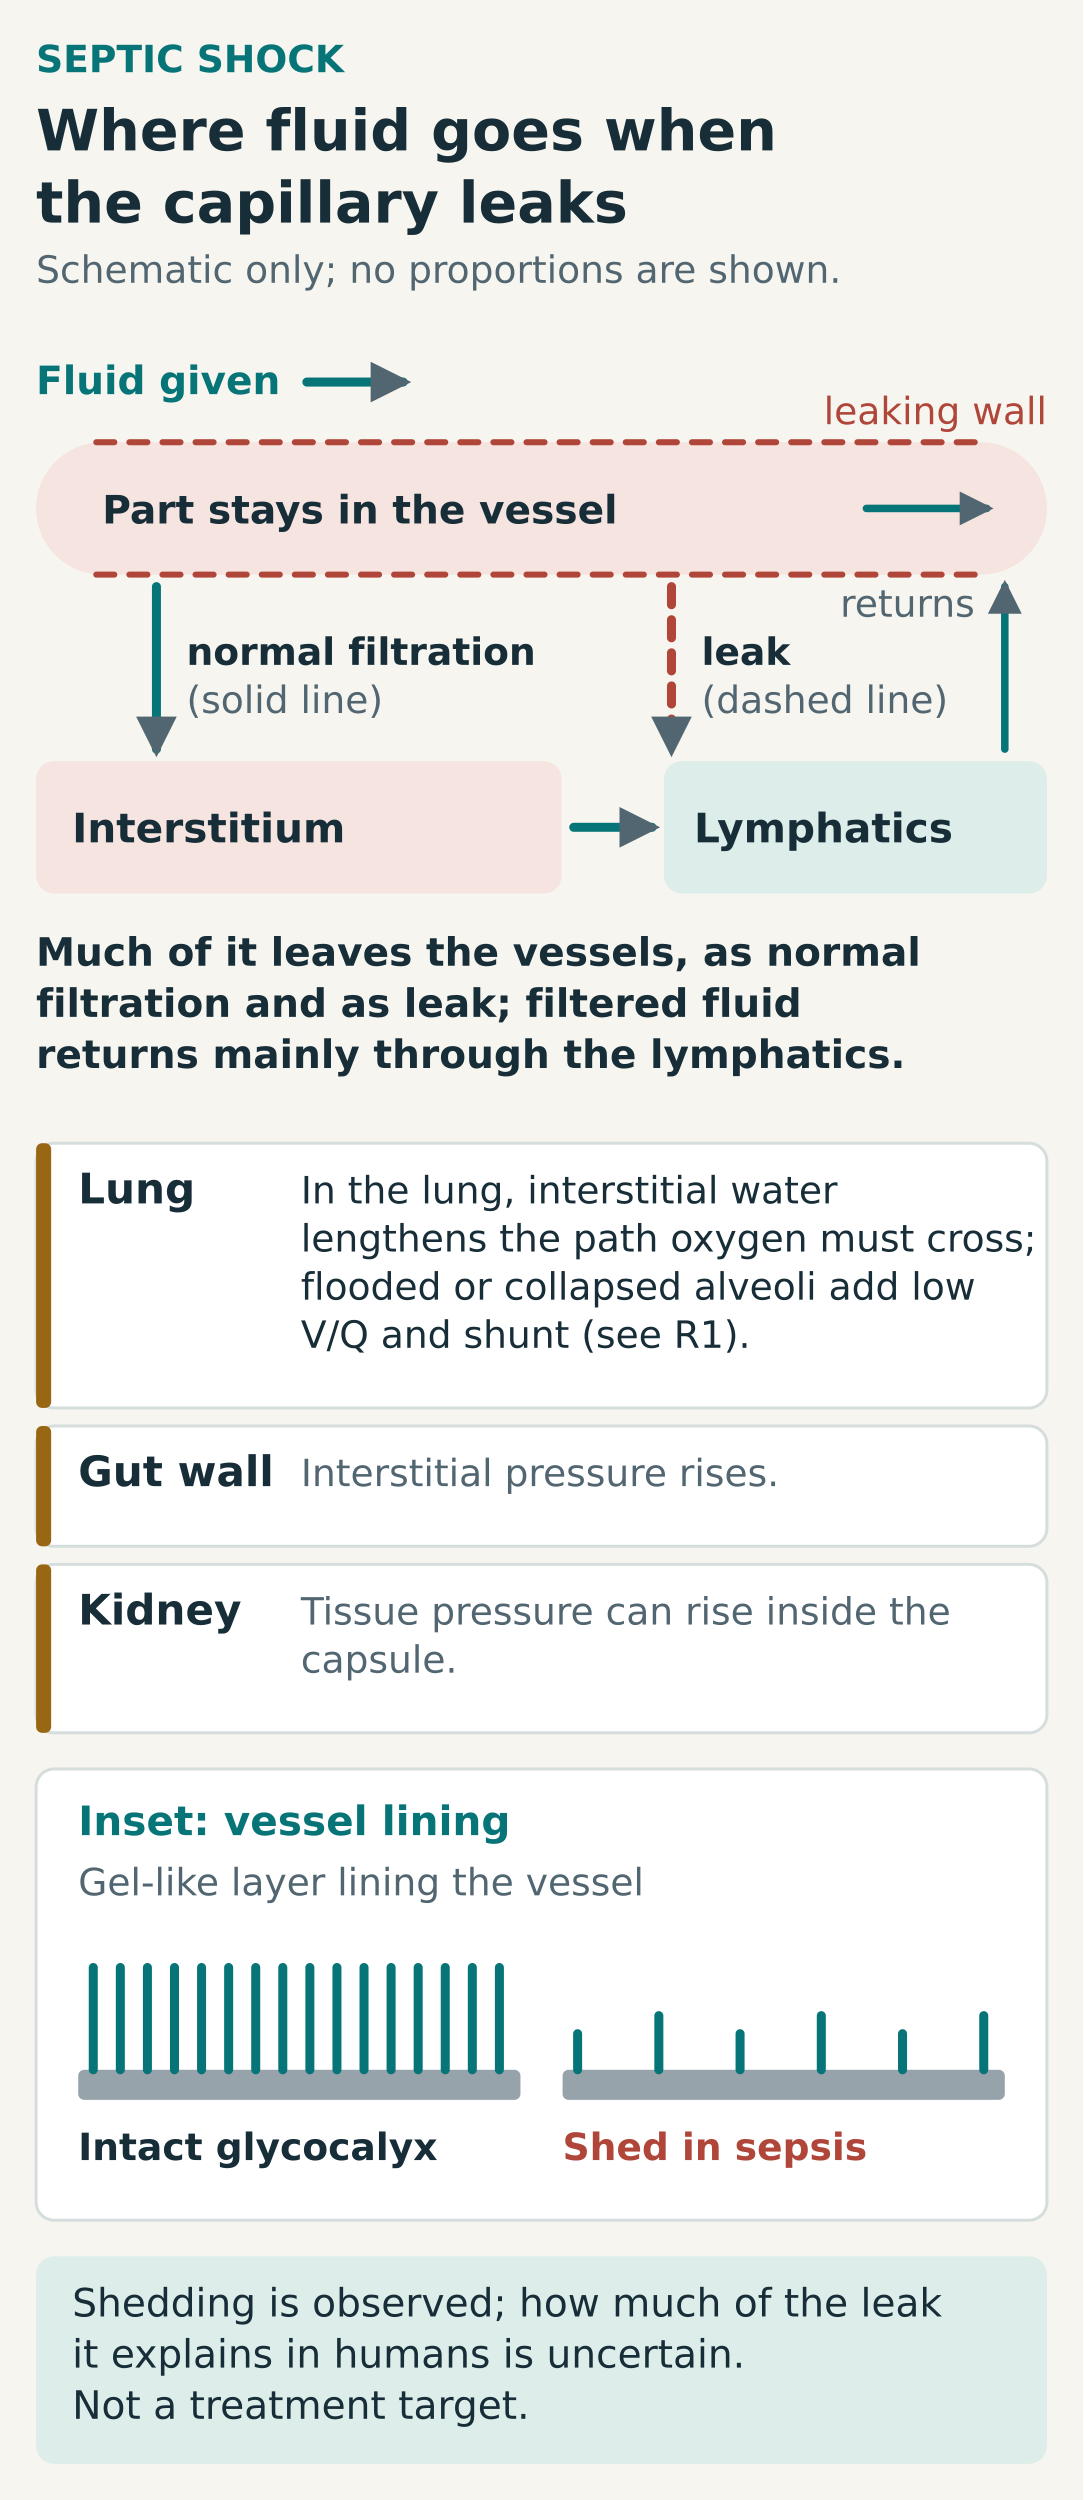
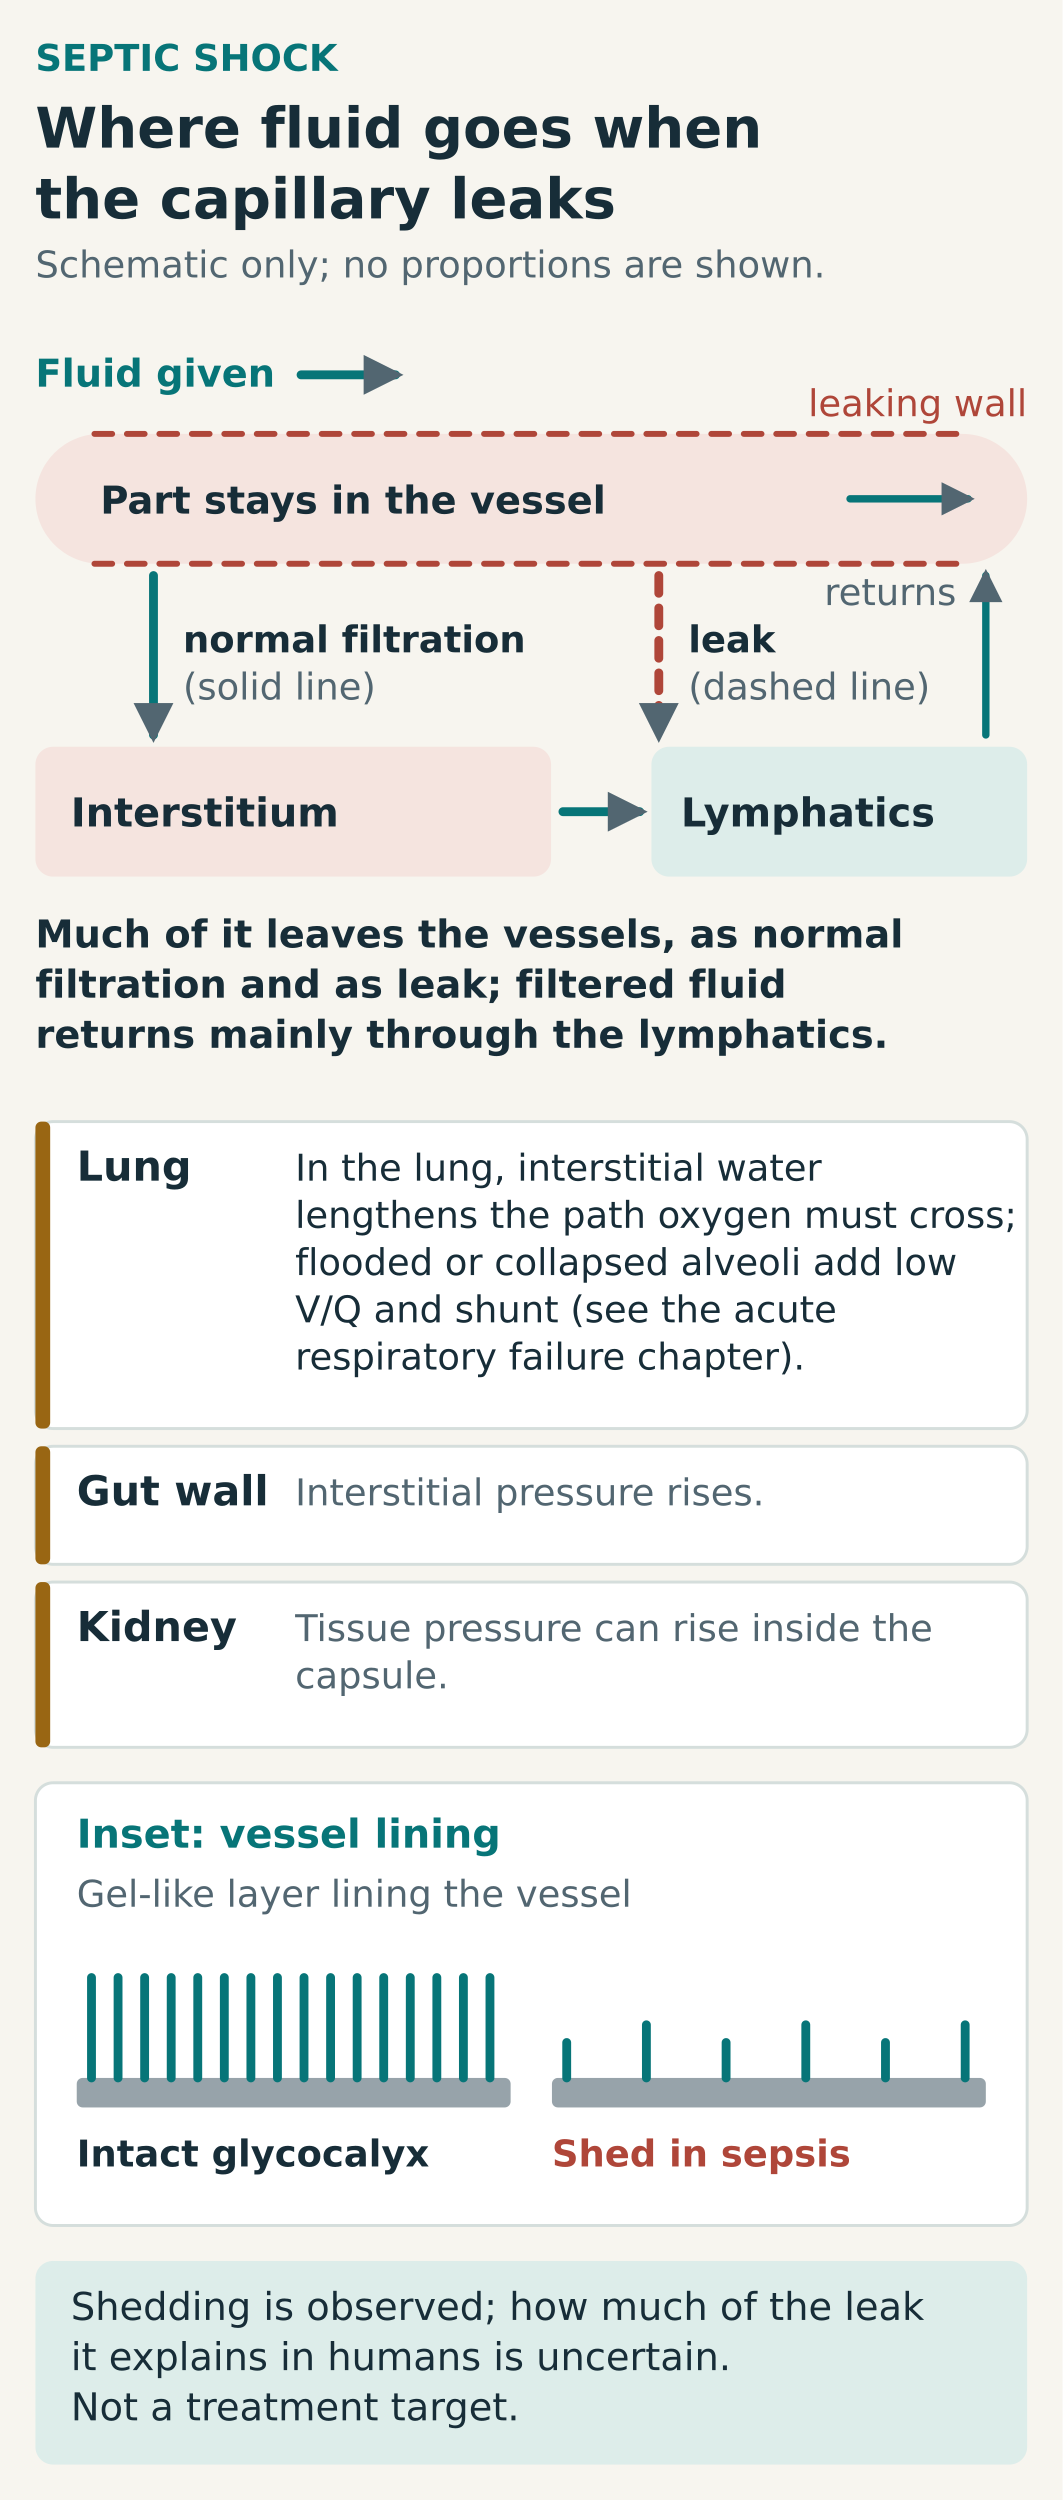
- <svg xmlns="http://www.w3.org/2000/svg" class="diagram-screen" viewBox="0 0 360 831" role="img" aria-labelledby="fig-r3-02-where-fluid-goes-screen-title" aria-describedby="fig-r3-02-where-fluid-goes-screen-desc">
+ <svg xmlns="http://www.w3.org/2000/svg" class="diagram-screen" viewBox="0 0 360 847" role="img" aria-labelledby="fig-r3-02-where-fluid-goes-screen-title" aria-describedby="fig-r3-02-where-fluid-goes-screen-desc">
  <style>text{font-family:'DejaVu Sans',system-ui,sans-serif}.fig-r3-02-where-fluid-goes-screen-t-ink{fill:var(--fig-ink,#172d38)}.fig-r3-02-where-fluid-goes-screen-t-muted{fill:var(--fig-muted,#526671)}.fig-r3-02-where-fluid-goes-screen-t-teal{fill:var(--fig-teal,#077578)}.fig-r3-02-where-fluid-goes-screen-t-red{fill:var(--fig-red,#af4639)}.fig-r3-02-where-fluid-goes-screen-t-gold{fill:var(--fig-gold,#996613)}.fig-r3-02-where-fluid-goes-screen-bg{fill:var(--fig-canvas,#f7f5ef)}.fig-r3-02-where-fluid-goes-screen-pn{fill:var(--fig-panel,#ffffff);stroke:var(--fig-rule,#d5dedc)}.fig-r3-02-where-fluid-goes-screen-s-teal{stroke:var(--fig-teal,#077578);fill:none}.fig-r3-02-where-fluid-goes-screen-f-teal{fill:var(--fig-teal,#077578)}.fig-r3-02-where-fluid-goes-screen-s-red{stroke:var(--fig-red,#af4639);fill:none}.fig-r3-02-where-fluid-goes-screen-f-red{fill:var(--fig-red,#af4639)}.fig-r3-02-where-fluid-goes-screen-s-gold{stroke:var(--fig-gold,#996613);fill:none}.fig-r3-02-where-fluid-goes-screen-f-gold{fill:var(--fig-gold,#996613)}.fig-r3-02-where-fluid-goes-screen-s-muted{stroke:var(--fig-muted,#526671);fill:none}.fig-r3-02-where-fluid-goes-screen-f-muted{fill:var(--fig-muted,#526671)}.fig-r3-02-where-fluid-goes-screen-s-rule{stroke:var(--fig-rule,#d5dedc);fill:none}.fig-r3-02-where-fluid-goes-screen-f-rule{fill:var(--fig-rule,#d5dedc)}.fig-r3-02-where-fluid-goes-screen-s-ink{stroke:var(--fig-ink,#172d38);fill:none}.fig-r3-02-where-fluid-goes-screen-f-ink{fill:var(--fig-ink,#172d38)}.fig-r3-02-where-fluid-goes-screen-f-tt{fill:var(--fig-teal-tint,#ddedea)}.fig-r3-02-where-fluid-goes-screen-f-rt{fill:var(--fig-red-tint,#f5e4df)}@media (prefers-color-scheme:dark){.fig-r3-02-where-fluid-goes-screen-t-ink{fill:var(--fig-ink,#e8dfd0)}.fig-r3-02-where-fluid-goes-screen-t-muted{fill:var(--fig-muted,#b3a897)}.fig-r3-02-where-fluid-goes-screen-t-teal{fill:var(--fig-teal,#6fb8b0)}.fig-r3-02-where-fluid-goes-screen-t-red{fill:var(--fig-red,#e0907f)}.fig-r3-02-where-fluid-goes-screen-t-gold{fill:var(--fig-gold,#d9a955)}.fig-r3-02-where-fluid-goes-screen-bg{fill:var(--fig-canvas,#25211c)}.fig-r3-02-where-fluid-goes-screen-pn{fill:var(--fig-panel,#2d2822);stroke:var(--fig-rule,#4a4238)}.fig-r3-02-where-fluid-goes-screen-s-teal{stroke:var(--fig-teal,#6fb8b0);fill:none}.fig-r3-02-where-fluid-goes-screen-f-teal{fill:var(--fig-teal,#6fb8b0)}.fig-r3-02-where-fluid-goes-screen-s-red{stroke:var(--fig-red,#e0907f);fill:none}.fig-r3-02-where-fluid-goes-screen-f-red{fill:var(--fig-red,#e0907f)}.fig-r3-02-where-fluid-goes-screen-s-gold{stroke:var(--fig-gold,#d9a955);fill:none}.fig-r3-02-where-fluid-goes-screen-f-gold{fill:var(--fig-gold,#d9a955)}.fig-r3-02-where-fluid-goes-screen-s-muted{stroke:var(--fig-muted,#b3a897);fill:none}.fig-r3-02-where-fluid-goes-screen-f-muted{fill:var(--fig-muted,#b3a897)}.fig-r3-02-where-fluid-goes-screen-s-rule{stroke:var(--fig-rule,#4a4238);fill:none}.fig-r3-02-where-fluid-goes-screen-f-rule{fill:var(--fig-rule,#4a4238)}.fig-r3-02-where-fluid-goes-screen-s-ink{stroke:var(--fig-ink,#e8dfd0);fill:none}.fig-r3-02-where-fluid-goes-screen-f-ink{fill:var(--fig-ink,#e8dfd0)}.fig-r3-02-where-fluid-goes-screen-f-tt{fill:var(--fig-teal-tint,#30443f)}.fig-r3-02-where-fluid-goes-screen-f-rt{fill:var(--fig-red-tint,#43302a)}}</style>
  <defs>
    <marker id="fig-r3-02-where-fluid-goes-screen-ah" viewBox="0 0 10 10" refX="8" refY="5" markerWidth="4.5" markerHeight="4.5" orient="auto-start-reverse">
      <path class="fig-r3-02-where-fluid-goes-screen-f-muted" d="M0,0 L10,5 L0,10 z" />
    </marker>
  </defs>
-   <rect class="fig-r3-02-where-fluid-goes-screen-bg" width="360" height="831" />
+   <rect class="fig-r3-02-where-fluid-goes-screen-bg" width="360" height="847" />
  <text class="fig-r3-02-where-fluid-goes-screen-t-teal" x="12.0" y="24.0" font-size="12.5" font-weight="600" text-anchor="start">SEPTIC SHOCK</text>
  <text class="fig-r3-02-where-fluid-goes-screen-t-ink" x="12.0" y="50.0" font-size="19" font-weight="600" text-anchor="start">Where fluid goes when</text>
  <text class="fig-r3-02-where-fluid-goes-screen-t-ink" x="12.0" y="74.0" font-size="19" font-weight="600" text-anchor="start">the capillary leaks</text>
  <text class="fig-r3-02-where-fluid-goes-screen-t-muted" x="12.0" y="94.0" font-size="12.5" text-anchor="start">Schematic only; no proportions are shown.</text>
  <text class="fig-r3-02-where-fluid-goes-screen-t-teal" x="12.0" y="131.0" font-size="13" font-weight="600" text-anchor="start">Fluid given</text>
  <path class="fig-r3-02-where-fluid-goes-screen-s-teal" d="M102,127 H134" stroke-width="3" stroke-linecap="round" marker-end="url(#fig-r3-02-where-fluid-goes-screen-ah)" />
  <rect class="fig-r3-02-where-fluid-goes-screen-f-rt" x="12" y="147" width="336" height="44" rx="22" />
  <path class="fig-r3-02-where-fluid-goes-screen-s-red" d="M32,147 H328" stroke-width="2" stroke-linecap="round" stroke-linejoin="round" stroke-dasharray="6 5" />
  <path class="fig-r3-02-where-fluid-goes-screen-s-red" d="M32,191 H328" stroke-width="2" stroke-linecap="round" stroke-linejoin="round" stroke-dasharray="6 5" />
  <text class="fig-r3-02-where-fluid-goes-screen-t-ink" x="34.0" y="174.0" font-size="13" font-weight="600" text-anchor="start">Part stays in the vessel</text>
  <path class="fig-r3-02-where-fluid-goes-screen-s-teal" d="M288,169 h40" stroke-width="2.5" stroke-linecap="round" marker-end="url(#fig-r3-02-where-fluid-goes-screen-ah)" />
  <text class="fig-r3-02-where-fluid-goes-screen-t-red" x="348.0" y="141.0" font-size="12.5" text-anchor="end">leaking wall</text>
  <path class="fig-r3-02-where-fluid-goes-screen-s-teal" d="M52,195 V249" stroke-width="3" stroke-linecap="round" marker-end="url(#fig-r3-02-where-fluid-goes-screen-ah)" />
  <text class="fig-r3-02-where-fluid-goes-screen-t-ink" x="62.0" y="221.0" font-size="12.5" font-weight="600" text-anchor="start">normal filtration</text>
  <text class="fig-r3-02-where-fluid-goes-screen-t-muted" x="62.0" y="237.0" font-size="12.5" text-anchor="start">(solid line)</text>
  <path class="fig-r3-02-where-fluid-goes-screen-s-red" d="M223.2,195 V249" stroke-width="3" stroke-linecap="round" stroke-dasharray="6 5" marker-end="url(#fig-r3-02-where-fluid-goes-screen-ah)" />
  <text class="fig-r3-02-where-fluid-goes-screen-t-ink" x="233.2" y="221.0" font-size="12.5" font-weight="600" text-anchor="start">leak</text>
  <text class="fig-r3-02-where-fluid-goes-screen-t-muted" x="233.2" y="237.0" font-size="12.5" text-anchor="start">(dashed line)</text>
  <rect class="fig-r3-02-where-fluid-goes-screen-f-rt" x="12.0" y="253.0" width="174.7" height="44.0" rx="6" />
  <text class="fig-r3-02-where-fluid-goes-screen-t-ink" x="24.0" y="280.0" font-size="13.5" font-weight="600" text-anchor="start">Interstitium</text>
  <rect class="fig-r3-02-where-fluid-goes-screen-f-tt" x="220.7" y="253.0" width="127.3" height="44.0" rx="6" />
  <text class="fig-r3-02-where-fluid-goes-screen-t-ink" x="230.7" y="280.0" font-size="13.5" font-weight="600" text-anchor="start">Lymphatics</text>
  <path class="fig-r3-02-where-fluid-goes-screen-s-teal" d="M190.72,275.0 H216.72" stroke-width="3" stroke-linecap="round" marker-end="url(#fig-r3-02-where-fluid-goes-screen-ah)" />
  <path class="fig-r3-02-where-fluid-goes-screen-s-teal" d="M334.0,249 V195" stroke-width="2.5" stroke-linecap="round" marker-end="url(#fig-r3-02-where-fluid-goes-screen-ah)" />
  <text class="fig-r3-02-where-fluid-goes-screen-t-muted" x="324.0" y="205.0" font-size="12.5" text-anchor="end">returns</text>
  <text class="fig-r3-02-where-fluid-goes-screen-t-ink" x="12.0" y="321.0" font-size="13" font-weight="600" text-anchor="start">Much of it leaves the vessels, as normal</text>
  <text class="fig-r3-02-where-fluid-goes-screen-t-ink" x="12.0" y="338.0" font-size="13" font-weight="600" text-anchor="start">filtration and as leak; filtered fluid</text>
  <text class="fig-r3-02-where-fluid-goes-screen-t-ink" x="12.0" y="355.0" font-size="13" font-weight="600" text-anchor="start">returns mainly through the lymphatics.</text>
-   <rect class="fig-r3-02-where-fluid-goes-screen-pn" x="12.0" y="380.0" width="336.0" height="88.0" rx="6" />
-   <rect class="fig-r3-02-where-fluid-goes-screen-f-gold" x="12.0" y="380.0" width="5" height="88.0" rx="2" />
+   <rect class="fig-r3-02-where-fluid-goes-screen-pn" x="12.0" y="380.0" width="336.0" height="104.0" rx="6" />
+   <rect class="fig-r3-02-where-fluid-goes-screen-f-gold" x="12.0" y="380.0" width="5" height="104.0" rx="2" />
  <text class="fig-r3-02-where-fluid-goes-screen-t-ink" x="26.0" y="400.0" font-size="14" font-weight="600" text-anchor="start">Lung</text>
  <text class="fig-r3-02-where-fluid-goes-screen-t-ink" x="100.0" y="400.0" font-size="12.5" text-anchor="start">In the lung, interstitial water</text>
  <text class="fig-r3-02-where-fluid-goes-screen-t-ink" x="100.0" y="416.0" font-size="12.5" text-anchor="start">lengthens the path oxygen must cross;</text>
  <text class="fig-r3-02-where-fluid-goes-screen-t-ink" x="100.0" y="432.0" font-size="12.5" text-anchor="start">flooded or collapsed alveoli add low</text>
-   <text class="fig-r3-02-where-fluid-goes-screen-t-ink" x="100.0" y="448.0" font-size="12.5" text-anchor="start">V/Q and shunt (see R1).</text>
-   <rect class="fig-r3-02-where-fluid-goes-screen-pn" x="12.0" y="474.0" width="336.0" height="40.0" rx="6" />
-   <rect class="fig-r3-02-where-fluid-goes-screen-f-gold" x="12.0" y="474.0" width="5" height="40.0" rx="2" />
-   <text class="fig-r3-02-where-fluid-goes-screen-t-ink" x="26.0" y="494.0" font-size="14" font-weight="600" text-anchor="start">Gut wall</text>
-   <text class="fig-r3-02-where-fluid-goes-screen-t-muted" x="100.0" y="494.0" font-size="12.5" text-anchor="start">Interstitial pressure rises.</text>
-   <rect class="fig-r3-02-where-fluid-goes-screen-pn" x="12.0" y="520.0" width="336.0" height="56.0" rx="6" />
-   <rect class="fig-r3-02-where-fluid-goes-screen-f-gold" x="12.0" y="520.0" width="5" height="56.0" rx="2" />
-   <text class="fig-r3-02-where-fluid-goes-screen-t-ink" x="26.0" y="540.0" font-size="14" font-weight="600" text-anchor="start">Kidney</text>
-   <text class="fig-r3-02-where-fluid-goes-screen-t-muted" x="100.0" y="540.0" font-size="12.5" text-anchor="start">Tissue pressure can rise inside the</text>
-   <text class="fig-r3-02-where-fluid-goes-screen-t-muted" x="100.0" y="556.0" font-size="12.5" text-anchor="start">capsule.</text>
-   <rect class="fig-r3-02-where-fluid-goes-screen-pn" x="12.0" y="588.0" width="336.0" height="150.0" rx="6" />
-   <text class="fig-r3-02-where-fluid-goes-screen-t-teal" x="26.0" y="610.0" font-size="13.5" font-weight="600" text-anchor="start">Inset: vessel lining</text>
-   <rect class="fig-r3-02-where-fluid-goes-screen-f-muted" x="26.0" y="688" width="147.0" height="10" rx="2" opacity="0.6" />
-   <path class="fig-r3-02-where-fluid-goes-screen-s-teal" d="M31.0,688 v-34" stroke-width="3" stroke-linecap="round" stroke-linejoin="round" />
-   <path class="fig-r3-02-where-fluid-goes-screen-s-teal" d="M40.0,688 v-34" stroke-width="3" stroke-linecap="round" stroke-linejoin="round" />
-   <path class="fig-r3-02-where-fluid-goes-screen-s-teal" d="M49.0,688 v-34" stroke-width="3" stroke-linecap="round" stroke-linejoin="round" />
-   <path class="fig-r3-02-where-fluid-goes-screen-s-teal" d="M58.0,688 v-34" stroke-width="3" stroke-linecap="round" stroke-linejoin="round" />
-   <path class="fig-r3-02-where-fluid-goes-screen-s-teal" d="M67.0,688 v-34" stroke-width="3" stroke-linecap="round" stroke-linejoin="round" />
-   <path class="fig-r3-02-where-fluid-goes-screen-s-teal" d="M76.0,688 v-34" stroke-width="3" stroke-linecap="round" stroke-linejoin="round" />
-   <path class="fig-r3-02-where-fluid-goes-screen-s-teal" d="M85.0,688 v-34" stroke-width="3" stroke-linecap="round" stroke-linejoin="round" />
-   <path class="fig-r3-02-where-fluid-goes-screen-s-teal" d="M94.0,688 v-34" stroke-width="3" stroke-linecap="round" stroke-linejoin="round" />
-   <path class="fig-r3-02-where-fluid-goes-screen-s-teal" d="M103.0,688 v-34" stroke-width="3" stroke-linecap="round" stroke-linejoin="round" />
-   <path class="fig-r3-02-where-fluid-goes-screen-s-teal" d="M112.0,688 v-34" stroke-width="3" stroke-linecap="round" stroke-linejoin="round" />
-   <path class="fig-r3-02-where-fluid-goes-screen-s-teal" d="M121.0,688 v-34" stroke-width="3" stroke-linecap="round" stroke-linejoin="round" />
-   <path class="fig-r3-02-where-fluid-goes-screen-s-teal" d="M130.0,688 v-34" stroke-width="3" stroke-linecap="round" stroke-linejoin="round" />
-   <path class="fig-r3-02-where-fluid-goes-screen-s-teal" d="M139.0,688 v-34" stroke-width="3" stroke-linecap="round" stroke-linejoin="round" />
-   <path class="fig-r3-02-where-fluid-goes-screen-s-teal" d="M148.0,688 v-34" stroke-width="3" stroke-linecap="round" stroke-linejoin="round" />
-   <path class="fig-r3-02-where-fluid-goes-screen-s-teal" d="M157.0,688 v-34" stroke-width="3" stroke-linecap="round" stroke-linejoin="round" />
-   <path class="fig-r3-02-where-fluid-goes-screen-s-teal" d="M166.0,688 v-34" stroke-width="3" stroke-linecap="round" stroke-linejoin="round" />
-   <text class="fig-r3-02-where-fluid-goes-screen-t-ink" x="26.0" y="718.0" font-size="12.5" font-weight="600" text-anchor="start">Intact glycocalyx</text>
-   <rect class="fig-r3-02-where-fluid-goes-screen-f-muted" x="187.0" y="688" width="147.0" height="10" rx="2" opacity="0.6" />
-   <path class="fig-r3-02-where-fluid-goes-screen-s-teal" d="M192.0,688 v-12" stroke-width="3" stroke-linecap="round" stroke-linejoin="round" />
-   <path class="fig-r3-02-where-fluid-goes-screen-s-teal" d="M219.0,688 v-18" stroke-width="3" stroke-linecap="round" stroke-linejoin="round" />
-   <path class="fig-r3-02-where-fluid-goes-screen-s-teal" d="M246.0,688 v-12" stroke-width="3" stroke-linecap="round" stroke-linejoin="round" />
-   <path class="fig-r3-02-where-fluid-goes-screen-s-teal" d="M273.0,688 v-18" stroke-width="3" stroke-linecap="round" stroke-linejoin="round" />
-   <path class="fig-r3-02-where-fluid-goes-screen-s-teal" d="M300.0,688 v-12" stroke-width="3" stroke-linecap="round" stroke-linejoin="round" />
-   <path class="fig-r3-02-where-fluid-goes-screen-s-teal" d="M327.0,688 v-18" stroke-width="3" stroke-linecap="round" stroke-linejoin="round" />
-   <text class="fig-r3-02-where-fluid-goes-screen-t-red" x="187.0" y="718.0" font-size="12.5" font-weight="600" text-anchor="start">Shed in sepsis</text>
-   <text class="fig-r3-02-where-fluid-goes-screen-t-muted" x="26.0" y="630.0" font-size="12.5" text-anchor="start">Gel-like layer lining the vessel</text>
-   <rect class="fig-r3-02-where-fluid-goes-screen-f-tt" x="12.0" y="750.0" width="336.0" height="69.0" rx="6" />
-   <text class="fig-r3-02-where-fluid-goes-screen-t-ink" x="24.0" y="770.0" font-size="13" text-anchor="start">Shedding is observed; how much of the leak</text>
-   <text class="fig-r3-02-where-fluid-goes-screen-t-ink" x="24.0" y="787.0" font-size="13" text-anchor="start">it explains in humans is uncertain.</text>
-   <text class="fig-r3-02-where-fluid-goes-screen-t-ink" x="24.0" y="804.0" font-size="13" text-anchor="start">Not a treatment target.</text>
+   <text class="fig-r3-02-where-fluid-goes-screen-t-ink" x="100.0" y="448.0" font-size="12.5" text-anchor="start">V/Q and shunt (see the acute</text>
+   <text class="fig-r3-02-where-fluid-goes-screen-t-ink" x="100.0" y="464.0" font-size="12.5" text-anchor="start">respiratory failure chapter).</text>
+   <rect class="fig-r3-02-where-fluid-goes-screen-pn" x="12.0" y="490.0" width="336.0" height="40.0" rx="6" />
+   <rect class="fig-r3-02-where-fluid-goes-screen-f-gold" x="12.0" y="490.0" width="5" height="40.0" rx="2" />
+   <text class="fig-r3-02-where-fluid-goes-screen-t-ink" x="26.0" y="510.0" font-size="14" font-weight="600" text-anchor="start">Gut wall</text>
+   <text class="fig-r3-02-where-fluid-goes-screen-t-muted" x="100.0" y="510.0" font-size="12.5" text-anchor="start">Interstitial pressure rises.</text>
+   <rect class="fig-r3-02-where-fluid-goes-screen-pn" x="12.0" y="536.0" width="336.0" height="56.0" rx="6" />
+   <rect class="fig-r3-02-where-fluid-goes-screen-f-gold" x="12.0" y="536.0" width="5" height="56.0" rx="2" />
+   <text class="fig-r3-02-where-fluid-goes-screen-t-ink" x="26.0" y="556.0" font-size="14" font-weight="600" text-anchor="start">Kidney</text>
+   <text class="fig-r3-02-where-fluid-goes-screen-t-muted" x="100.0" y="556.0" font-size="12.5" text-anchor="start">Tissue pressure can rise inside the</text>
+   <text class="fig-r3-02-where-fluid-goes-screen-t-muted" x="100.0" y="572.0" font-size="12.5" text-anchor="start">capsule.</text>
+   <rect class="fig-r3-02-where-fluid-goes-screen-pn" x="12.0" y="604.0" width="336.0" height="150.0" rx="6" />
+   <text class="fig-r3-02-where-fluid-goes-screen-t-teal" x="26.0" y="626.0" font-size="13.5" font-weight="600" text-anchor="start">Inset: vessel lining</text>
+   <rect class="fig-r3-02-where-fluid-goes-screen-f-muted" x="26.0" y="704" width="147.0" height="10" rx="2" opacity="0.6" />
+   <path class="fig-r3-02-where-fluid-goes-screen-s-teal" d="M31.0,704 v-34" stroke-width="3" stroke-linecap="round" stroke-linejoin="round" />
+   <path class="fig-r3-02-where-fluid-goes-screen-s-teal" d="M40.0,704 v-34" stroke-width="3" stroke-linecap="round" stroke-linejoin="round" />
+   <path class="fig-r3-02-where-fluid-goes-screen-s-teal" d="M49.0,704 v-34" stroke-width="3" stroke-linecap="round" stroke-linejoin="round" />
+   <path class="fig-r3-02-where-fluid-goes-screen-s-teal" d="M58.0,704 v-34" stroke-width="3" stroke-linecap="round" stroke-linejoin="round" />
+   <path class="fig-r3-02-where-fluid-goes-screen-s-teal" d="M67.0,704 v-34" stroke-width="3" stroke-linecap="round" stroke-linejoin="round" />
+   <path class="fig-r3-02-where-fluid-goes-screen-s-teal" d="M76.0,704 v-34" stroke-width="3" stroke-linecap="round" stroke-linejoin="round" />
+   <path class="fig-r3-02-where-fluid-goes-screen-s-teal" d="M85.0,704 v-34" stroke-width="3" stroke-linecap="round" stroke-linejoin="round" />
+   <path class="fig-r3-02-where-fluid-goes-screen-s-teal" d="M94.0,704 v-34" stroke-width="3" stroke-linecap="round" stroke-linejoin="round" />
+   <path class="fig-r3-02-where-fluid-goes-screen-s-teal" d="M103.0,704 v-34" stroke-width="3" stroke-linecap="round" stroke-linejoin="round" />
+   <path class="fig-r3-02-where-fluid-goes-screen-s-teal" d="M112.0,704 v-34" stroke-width="3" stroke-linecap="round" stroke-linejoin="round" />
+   <path class="fig-r3-02-where-fluid-goes-screen-s-teal" d="M121.0,704 v-34" stroke-width="3" stroke-linecap="round" stroke-linejoin="round" />
+   <path class="fig-r3-02-where-fluid-goes-screen-s-teal" d="M130.0,704 v-34" stroke-width="3" stroke-linecap="round" stroke-linejoin="round" />
+   <path class="fig-r3-02-where-fluid-goes-screen-s-teal" d="M139.0,704 v-34" stroke-width="3" stroke-linecap="round" stroke-linejoin="round" />
+   <path class="fig-r3-02-where-fluid-goes-screen-s-teal" d="M148.0,704 v-34" stroke-width="3" stroke-linecap="round" stroke-linejoin="round" />
+   <path class="fig-r3-02-where-fluid-goes-screen-s-teal" d="M157.0,704 v-34" stroke-width="3" stroke-linecap="round" stroke-linejoin="round" />
+   <path class="fig-r3-02-where-fluid-goes-screen-s-teal" d="M166.0,704 v-34" stroke-width="3" stroke-linecap="round" stroke-linejoin="round" />
+   <text class="fig-r3-02-where-fluid-goes-screen-t-ink" x="26.0" y="734.0" font-size="12.5" font-weight="600" text-anchor="start">Intact glycocalyx</text>
+   <rect class="fig-r3-02-where-fluid-goes-screen-f-muted" x="187.0" y="704" width="147.0" height="10" rx="2" opacity="0.6" />
+   <path class="fig-r3-02-where-fluid-goes-screen-s-teal" d="M192.0,704 v-12" stroke-width="3" stroke-linecap="round" stroke-linejoin="round" />
+   <path class="fig-r3-02-where-fluid-goes-screen-s-teal" d="M219.0,704 v-18" stroke-width="3" stroke-linecap="round" stroke-linejoin="round" />
+   <path class="fig-r3-02-where-fluid-goes-screen-s-teal" d="M246.0,704 v-12" stroke-width="3" stroke-linecap="round" stroke-linejoin="round" />
+   <path class="fig-r3-02-where-fluid-goes-screen-s-teal" d="M273.0,704 v-18" stroke-width="3" stroke-linecap="round" stroke-linejoin="round" />
+   <path class="fig-r3-02-where-fluid-goes-screen-s-teal" d="M300.0,704 v-12" stroke-width="3" stroke-linecap="round" stroke-linejoin="round" />
+   <path class="fig-r3-02-where-fluid-goes-screen-s-teal" d="M327.0,704 v-18" stroke-width="3" stroke-linecap="round" stroke-linejoin="round" />
+   <text class="fig-r3-02-where-fluid-goes-screen-t-red" x="187.0" y="734.0" font-size="12.5" font-weight="600" text-anchor="start">Shed in sepsis</text>
+   <text class="fig-r3-02-where-fluid-goes-screen-t-muted" x="26.0" y="646.0" font-size="12.5" text-anchor="start">Gel-like layer lining the vessel</text>
+   <rect class="fig-r3-02-where-fluid-goes-screen-f-tt" x="12.0" y="766.0" width="336.0" height="69.0" rx="6" />
+   <text class="fig-r3-02-where-fluid-goes-screen-t-ink" x="24.0" y="786.0" font-size="13" text-anchor="start">Shedding is observed; how much of the leak</text>
+   <text class="fig-r3-02-where-fluid-goes-screen-t-ink" x="24.0" y="803.0" font-size="13" text-anchor="start">it explains in humans is uncertain.</text>
+   <text class="fig-r3-02-where-fluid-goes-screen-t-ink" x="24.0" y="820.0" font-size="13" text-anchor="start">Not a treatment target.</text>
</svg>
